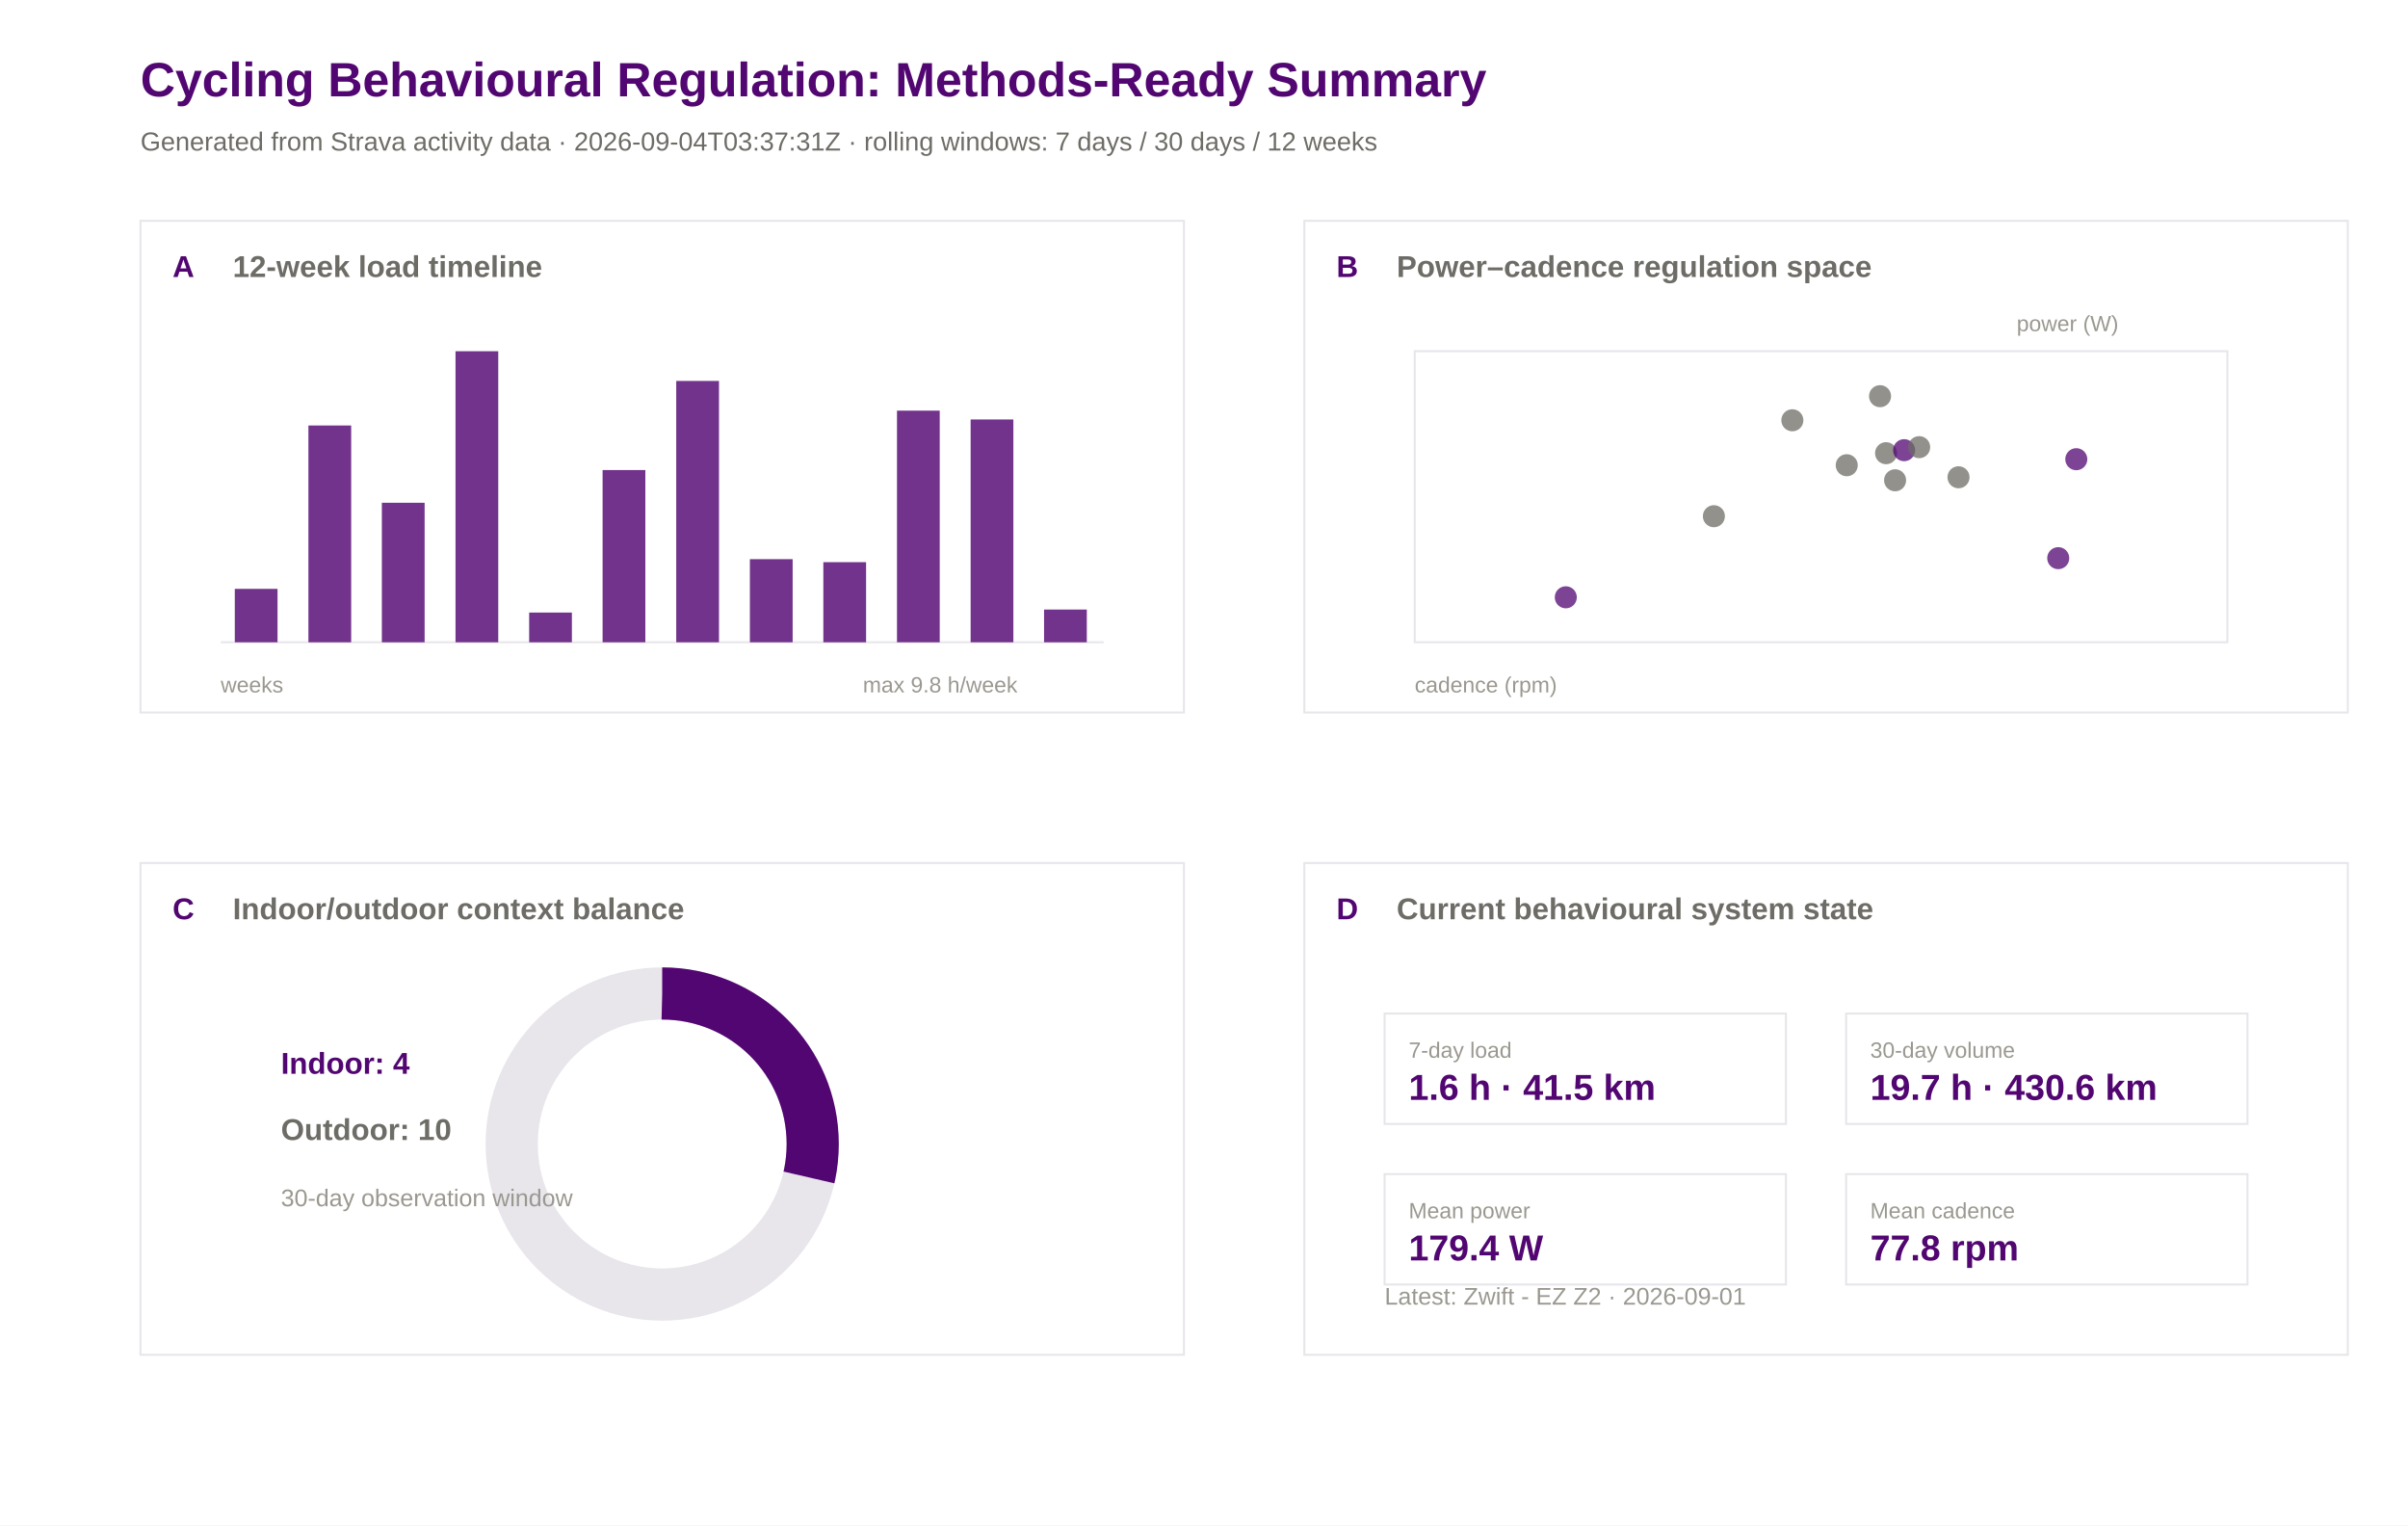
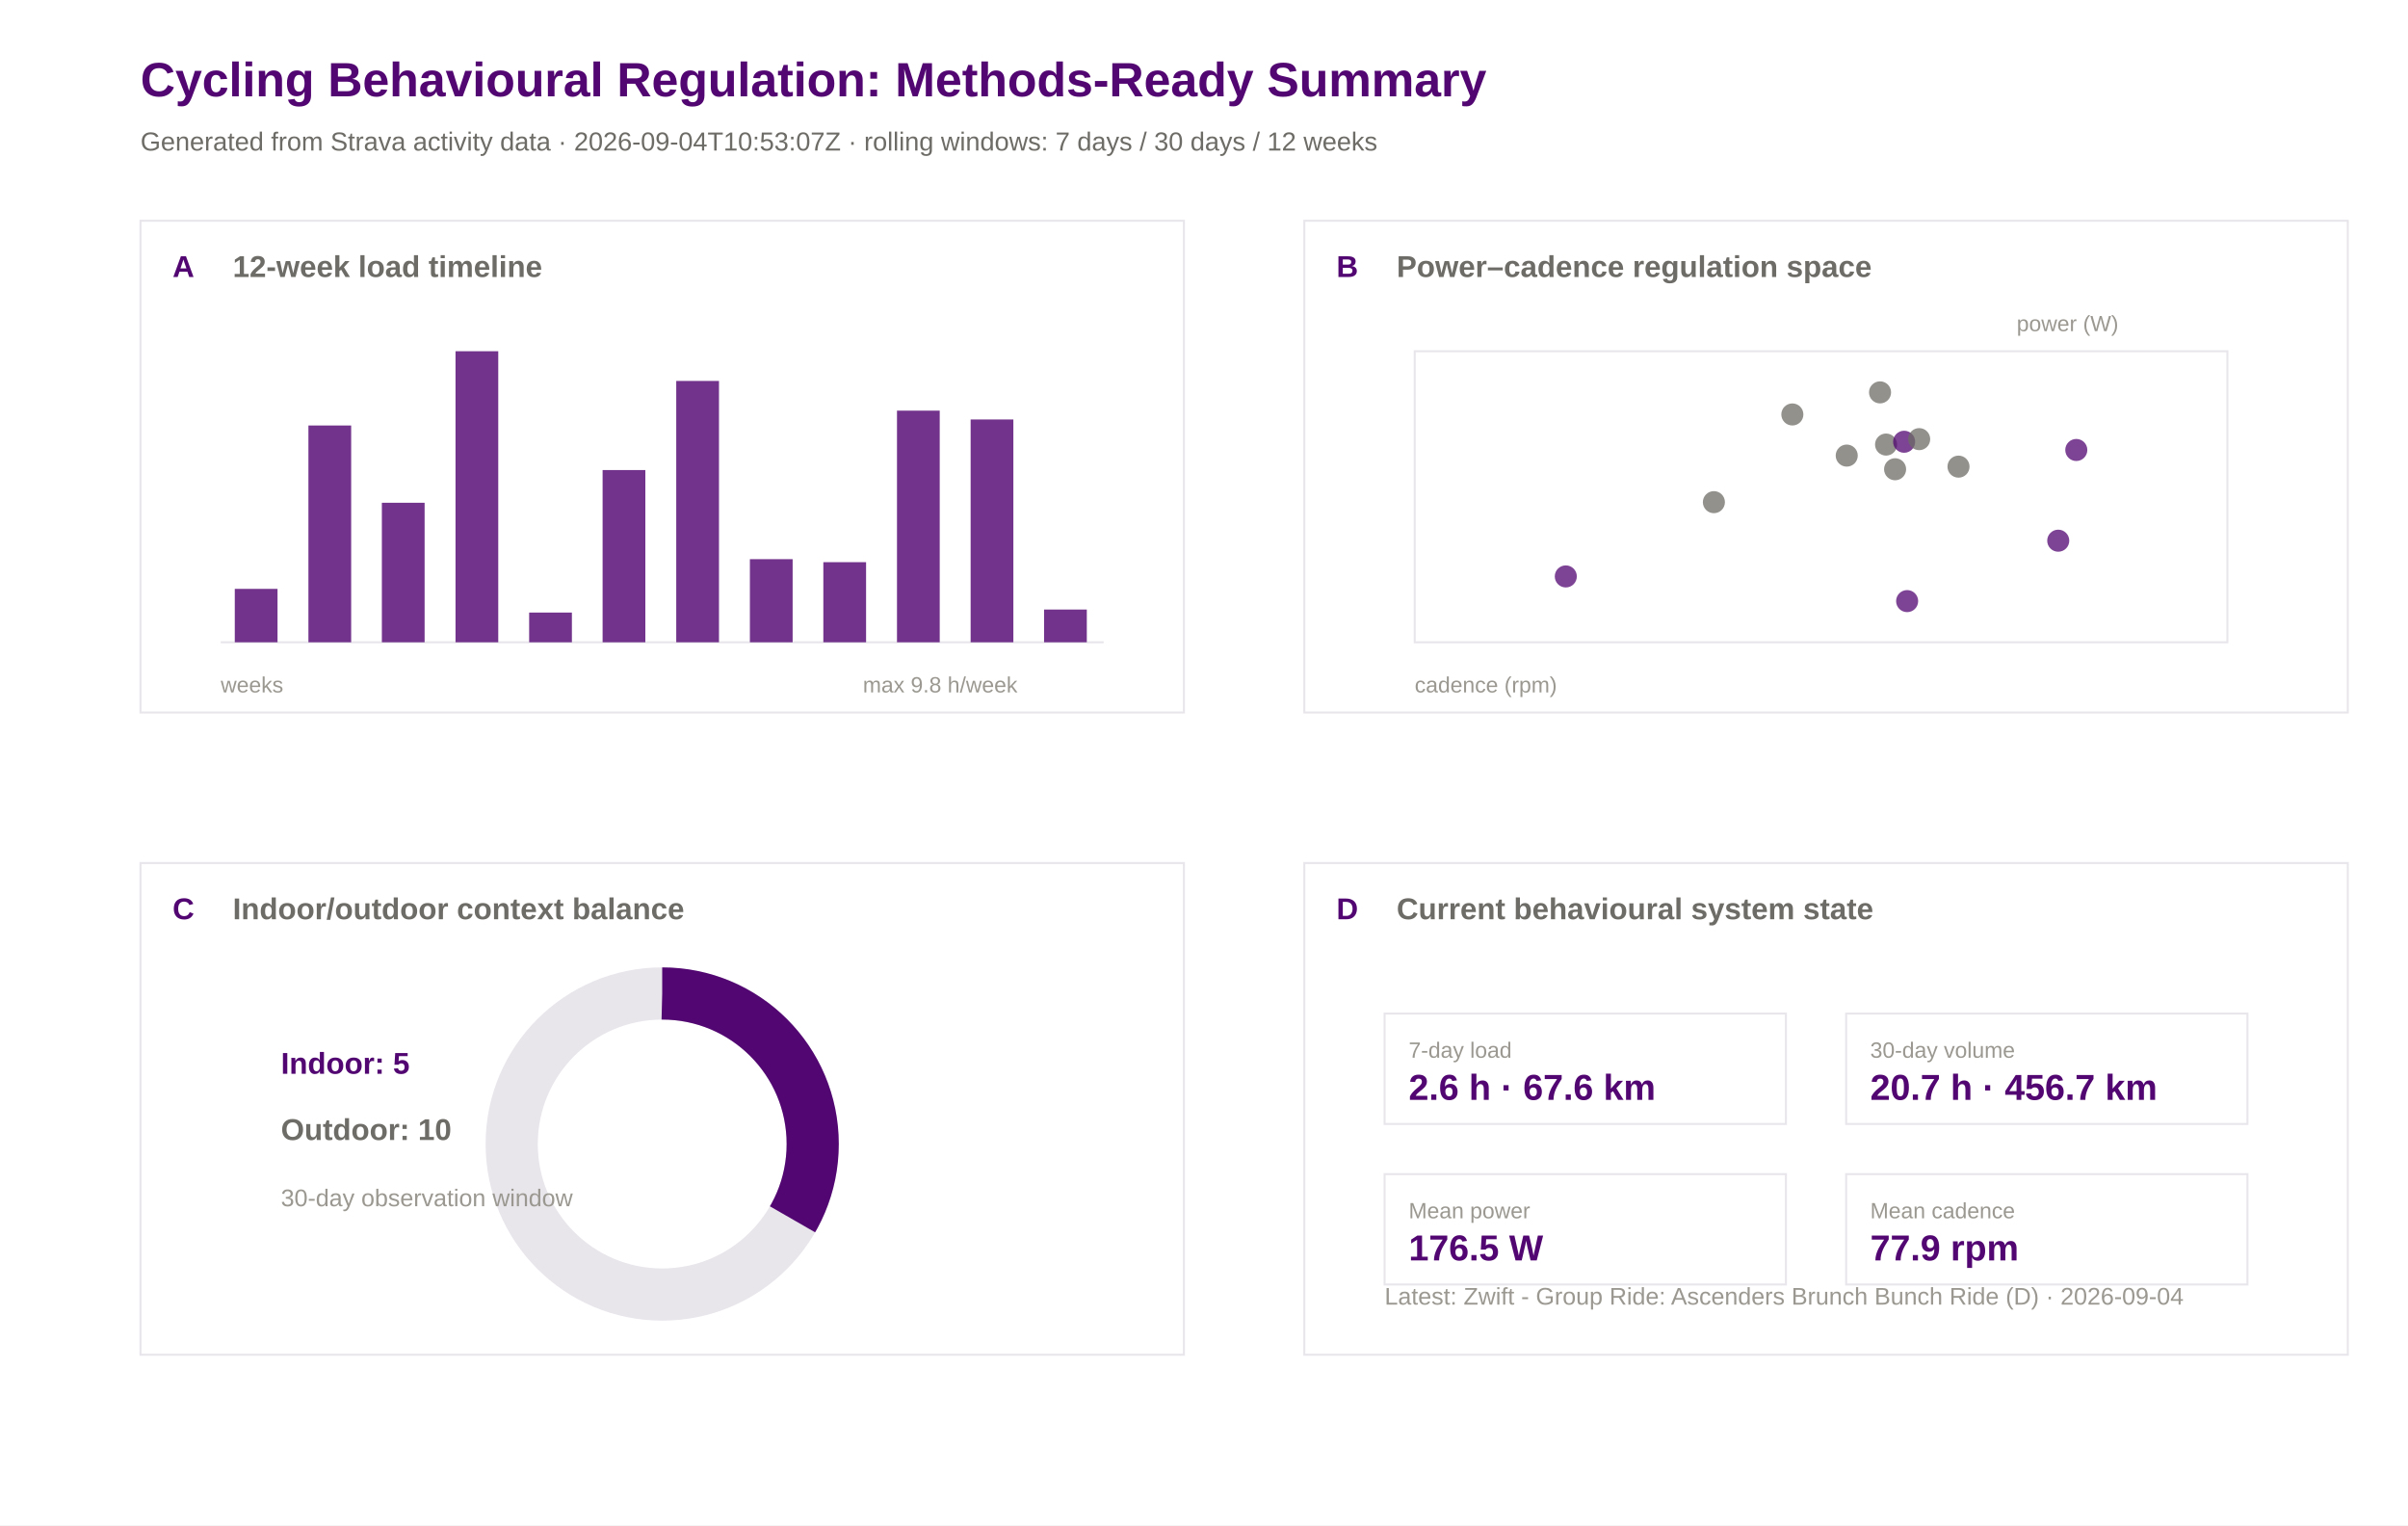
<svg xmlns="http://www.w3.org/2000/svg" width="1200" height="760" viewBox="0 0 1200 760">
  <rect width="100%" height="100%" fill="#ffffff" />
  <text x="70.0" y="48.0" font-family="Arial" font-size="24" font-weight="600" fill="#520671">Cycling Behavioural Regulation: Methods-Ready Summary</text>
-   <text x="70.0" y="75.0" font-family="Arial" font-size="13" font-weight="400" fill="#6e6c66">Generated from Strava activity data · 2026-09-04T03:37:31Z · rolling windows: 7 days / 30 days / 12 weeks</text>
+   <text x="70.0" y="75.0" font-family="Arial" font-size="13" font-weight="400" fill="#6e6c66">Generated from Strava activity data · 2026-09-04T10:53:07Z · rolling windows: 7 days / 30 days / 12 weeks</text>
  <rect x="70" y="110" width="520" height="245" fill="#ffffff" stroke="#e8e5eb" stroke-width="1" />
  <text x="86.0" y="138.0" font-family="Arial" font-size="15" font-weight="600" fill="#520671">A</text>
  <text x="116.0" y="138.0" font-family="Arial" font-size="15" font-weight="600" fill="#6e6c66">12-week load timeline</text>
  <rect x="650" y="110" width="520" height="245" fill="#ffffff" stroke="#e8e5eb" stroke-width="1" />
  <text x="666.0" y="138.0" font-family="Arial" font-size="15" font-weight="600" fill="#520671">B</text>
  <text x="696.0" y="138.0" font-family="Arial" font-size="15" font-weight="600" fill="#6e6c66">Power–cadence regulation space</text>
  <rect x="70" y="430" width="520" height="245" fill="#ffffff" stroke="#e8e5eb" stroke-width="1" />
  <text x="86.0" y="458.0" font-family="Arial" font-size="15" font-weight="600" fill="#520671">C</text>
  <text x="116.0" y="458.0" font-family="Arial" font-size="15" font-weight="600" fill="#6e6c66">Indoor/outdoor context balance</text>
  <rect x="650" y="430" width="520" height="245" fill="#ffffff" stroke="#e8e5eb" stroke-width="1" />
  <text x="666.0" y="458.0" font-family="Arial" font-size="15" font-weight="600" fill="#520671">D</text>
  <text x="696.0" y="458.0" font-family="Arial" font-size="15" font-weight="600" fill="#6e6c66">Current behavioural system state</text>
  <line x1="110" y1="320" x2="550" y2="320" stroke="#e8e5eb" />
  <rect x="117.0" y="293.4" width="21.3" height="26.6" fill="#520671" opacity="0.82" />
  <rect x="153.7" y="212.0" width="21.3" height="108.0" fill="#520671" opacity="0.82" />
  <rect x="190.3" y="250.5" width="21.3" height="69.5" fill="#520671" opacity="0.82" />
  <rect x="227.0" y="175.0" width="21.3" height="145.0" fill="#520671" opacity="0.82" />
  <rect x="263.7" y="305.2" width="21.3" height="14.8" fill="#520671" opacity="0.82" />
  <rect x="300.3" y="234.2" width="21.3" height="85.8" fill="#520671" opacity="0.82" />
  <rect x="337.0" y="189.8" width="21.3" height="130.2" fill="#520671" opacity="0.82" />
  <rect x="373.7" y="278.6" width="21.3" height="41.4" fill="#520671" opacity="0.82" />
  <rect x="410.3" y="280.1" width="21.3" height="39.9" fill="#520671" opacity="0.82" />
  <rect x="447.0" y="204.6" width="21.3" height="115.4" fill="#520671" opacity="0.82" />
  <rect x="483.7" y="209.0" width="21.3" height="111.0" fill="#520671" opacity="0.82" />
  <rect x="520.3" y="303.7" width="21.3" height="16.3" fill="#520671" opacity="0.82" />
  <text x="110.0" y="345.0" font-family="Arial" font-size="11" font-weight="400" fill="#9a9890">weeks</text>
  <text x="430.0" y="345.0" font-family="Arial" font-size="11" font-weight="400" fill="#9a9890">max 9.8 h/week</text>
  <rect x="705" y="175" width="405" height="145" fill="#ffffff" stroke="#e8e5eb" />
-   <circle cx="976.0" cy="237.8" r="5.5" fill="#6e6c66" opacity="0.75" />
-   <circle cx="939.9" cy="225.8" r="5.5" fill="#6e6c66" opacity="0.75" />
-   <circle cx="936.9" cy="197.4" r="5.5" fill="#6e6c66" opacity="0.75" />
-   <circle cx="1034.7" cy="228.8" r="5.5" fill="#520671" opacity="0.75" />
-   <circle cx="920.3" cy="231.8" r="5.5" fill="#6e6c66" opacity="0.75" />
-   <circle cx="893.2" cy="209.4" r="5.5" fill="#6e6c66" opacity="0.75" />
-   <circle cx="780.3" cy="297.6" r="5.5" fill="#520671" opacity="0.75" />
-   <circle cx="948.9" cy="224.3" r="5.5" fill="#520671" opacity="0.75" />
-   <circle cx="944.4" cy="239.3" r="5.5" fill="#6e6c66" opacity="0.75" />
-   <circle cx="854.1" cy="257.2" r="5.5" fill="#6e6c66" opacity="0.75" />
-   <circle cx="956.4" cy="222.8" r="5.5" fill="#6e6c66" opacity="0.75" />
-   <circle cx="1025.7" cy="278.1" r="5.5" fill="#520671" opacity="0.75" />
+   <circle cx="976.0" cy="232.5" r="5.5" fill="#6e6c66" opacity="0.75" />
+   <circle cx="939.9" cy="221.5" r="5.5" fill="#6e6c66" opacity="0.75" />
+   <circle cx="936.9" cy="195.5" r="5.5" fill="#6e6c66" opacity="0.75" />
+   <circle cx="1034.7" cy="224.2" r="5.5" fill="#520671" opacity="0.75" />
+   <circle cx="920.3" cy="227.0" r="5.5" fill="#6e6c66" opacity="0.75" />
+   <circle cx="893.2" cy="206.5" r="5.5" fill="#6e6c66" opacity="0.75" />
+   <circle cx="780.3" cy="287.2" r="5.5" fill="#520671" opacity="0.75" />
+   <circle cx="948.9" cy="220.1" r="5.5" fill="#520671" opacity="0.75" />
+   <circle cx="944.4" cy="233.8" r="5.5" fill="#6e6c66" opacity="0.75" />
+   <circle cx="854.1" cy="250.2" r="5.5" fill="#6e6c66" opacity="0.75" />
+   <circle cx="956.4" cy="218.8" r="5.5" fill="#6e6c66" opacity="0.75" />
+   <circle cx="1025.7" cy="269.4" r="5.5" fill="#520671" opacity="0.75" />
+   <circle cx="950.4" cy="299.5" r="5.5" fill="#520671" opacity="0.75" />
  <text x="705.0" y="345.0" font-family="Arial" font-size="11" font-weight="400" fill="#9a9890">cadence (rpm)</text>
  <text x="1005.0" y="165.0" font-family="Arial" font-size="11" font-weight="400" fill="#9a9890">power (W)</text>
  <circle cx="330" cy="570" r="75" fill="none" stroke="#e8e5eb" stroke-width="26" />
-   <circle cx="330" cy="570" r="75" fill="none" stroke="#520671" stroke-width="26" stroke-dasharray="134.6 471.2" transform="rotate(-90 330 570)" />
-   <text x="140.0" y="535.0" font-family="Arial" font-size="15" font-weight="600" fill="#520671">Indoor: 4</text>
+   <circle cx="330" cy="570" r="75" fill="none" stroke="#520671" stroke-width="26" stroke-dasharray="157.1 471.2" transform="rotate(-90 330 570)" />
+   <text x="140.0" y="535.0" font-family="Arial" font-size="15" font-weight="600" fill="#520671">Indoor: 5</text>
  <text x="140.0" y="568.0" font-family="Arial" font-size="15" font-weight="600" fill="#6e6c66">Outdoor: 10</text>
  <text x="140.0" y="601.0" font-family="Arial" font-size="12" font-weight="400" fill="#9a9890">30-day observation window</text>
  <rect x="690" y="505" width="200" height="55" fill="#ffffff" stroke="#e8e5eb" />
  <text x="702.0" y="527.0" font-family="Arial" font-size="11" font-weight="500" fill="#9a9890">7-day load</text>
-   <text x="702.0" y="548.0" font-family="Arial" font-size="18" font-weight="600" fill="#520671">1.6 h · 41.5 km</text>
+   <text x="702.0" y="548.0" font-family="Arial" font-size="18" font-weight="600" fill="#520671">2.6 h · 67.6 km</text>
  <rect x="920" y="505" width="200" height="55" fill="#ffffff" stroke="#e8e5eb" />
  <text x="932.0" y="527.0" font-family="Arial" font-size="11" font-weight="500" fill="#9a9890">30-day volume</text>
-   <text x="932.0" y="548.0" font-family="Arial" font-size="18" font-weight="600" fill="#520671">19.7 h · 430.6 km</text>
+   <text x="932.0" y="548.0" font-family="Arial" font-size="18" font-weight="600" fill="#520671">20.7 h · 456.7 km</text>
  <rect x="690" y="585" width="200" height="55" fill="#ffffff" stroke="#e8e5eb" />
  <text x="702.0" y="607.0" font-family="Arial" font-size="11" font-weight="500" fill="#9a9890">Mean power</text>
-   <text x="702.0" y="628.0" font-family="Arial" font-size="18" font-weight="600" fill="#520671">179.4 W</text>
+   <text x="702.0" y="628.0" font-family="Arial" font-size="18" font-weight="600" fill="#520671">176.5 W</text>
  <rect x="920" y="585" width="200" height="55" fill="#ffffff" stroke="#e8e5eb" />
  <text x="932.0" y="607.0" font-family="Arial" font-size="11" font-weight="500" fill="#9a9890">Mean cadence</text>
-   <text x="932.0" y="628.0" font-family="Arial" font-size="18" font-weight="600" fill="#520671">77.8 rpm</text>
-   <text x="690.0" y="650.0" font-family="Arial" font-size="12" font-weight="400" fill="#9a9890">Latest: Zwift - EZ Z2 · 2026-09-01</text>
+   <text x="932.0" y="628.0" font-family="Arial" font-size="18" font-weight="600" fill="#520671">77.9 rpm</text>
+   <text x="690.0" y="650.0" font-family="Arial" font-size="12" font-weight="400" fill="#9a9890">Latest: Zwift - Group Ride: Ascenders Brunch Bunch Ride (D) · 2026-09-04</text>
</svg>
